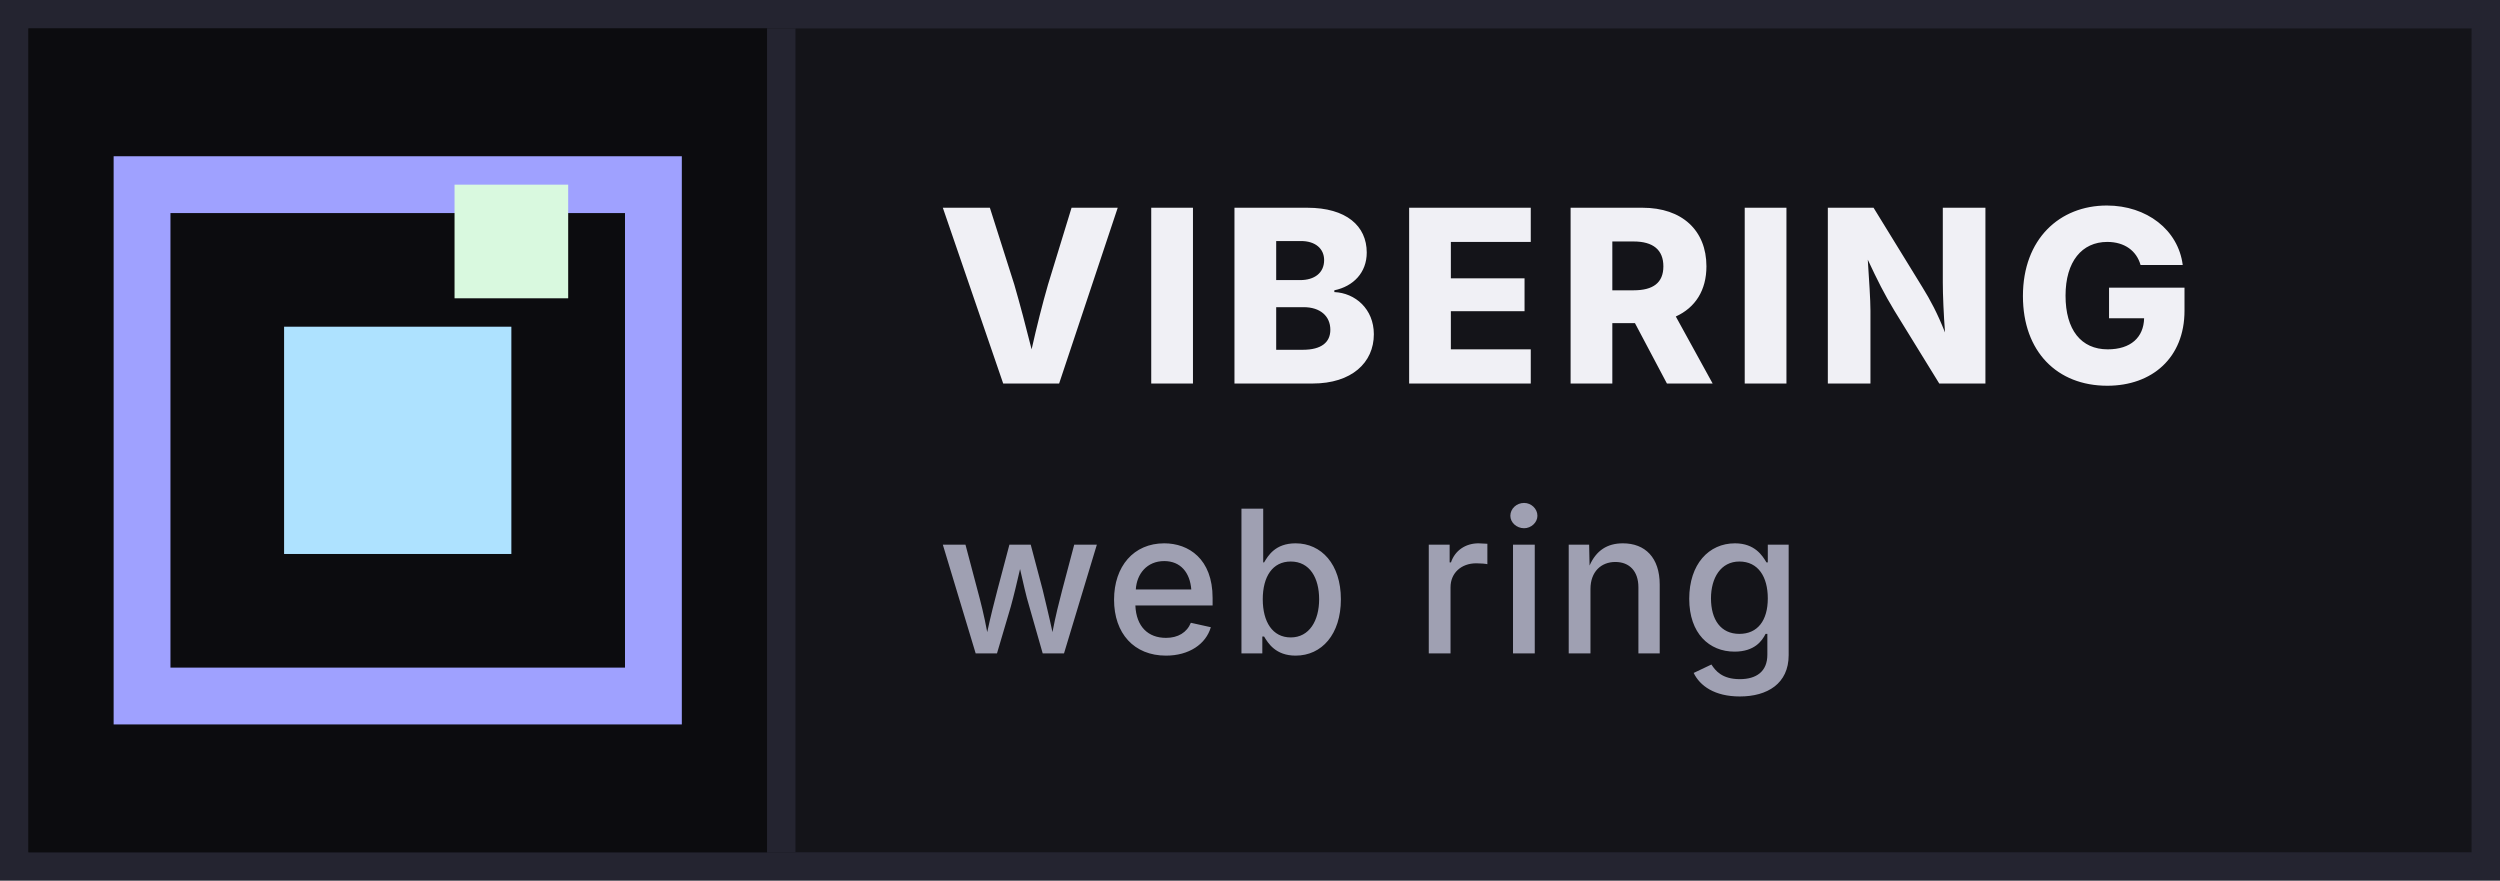
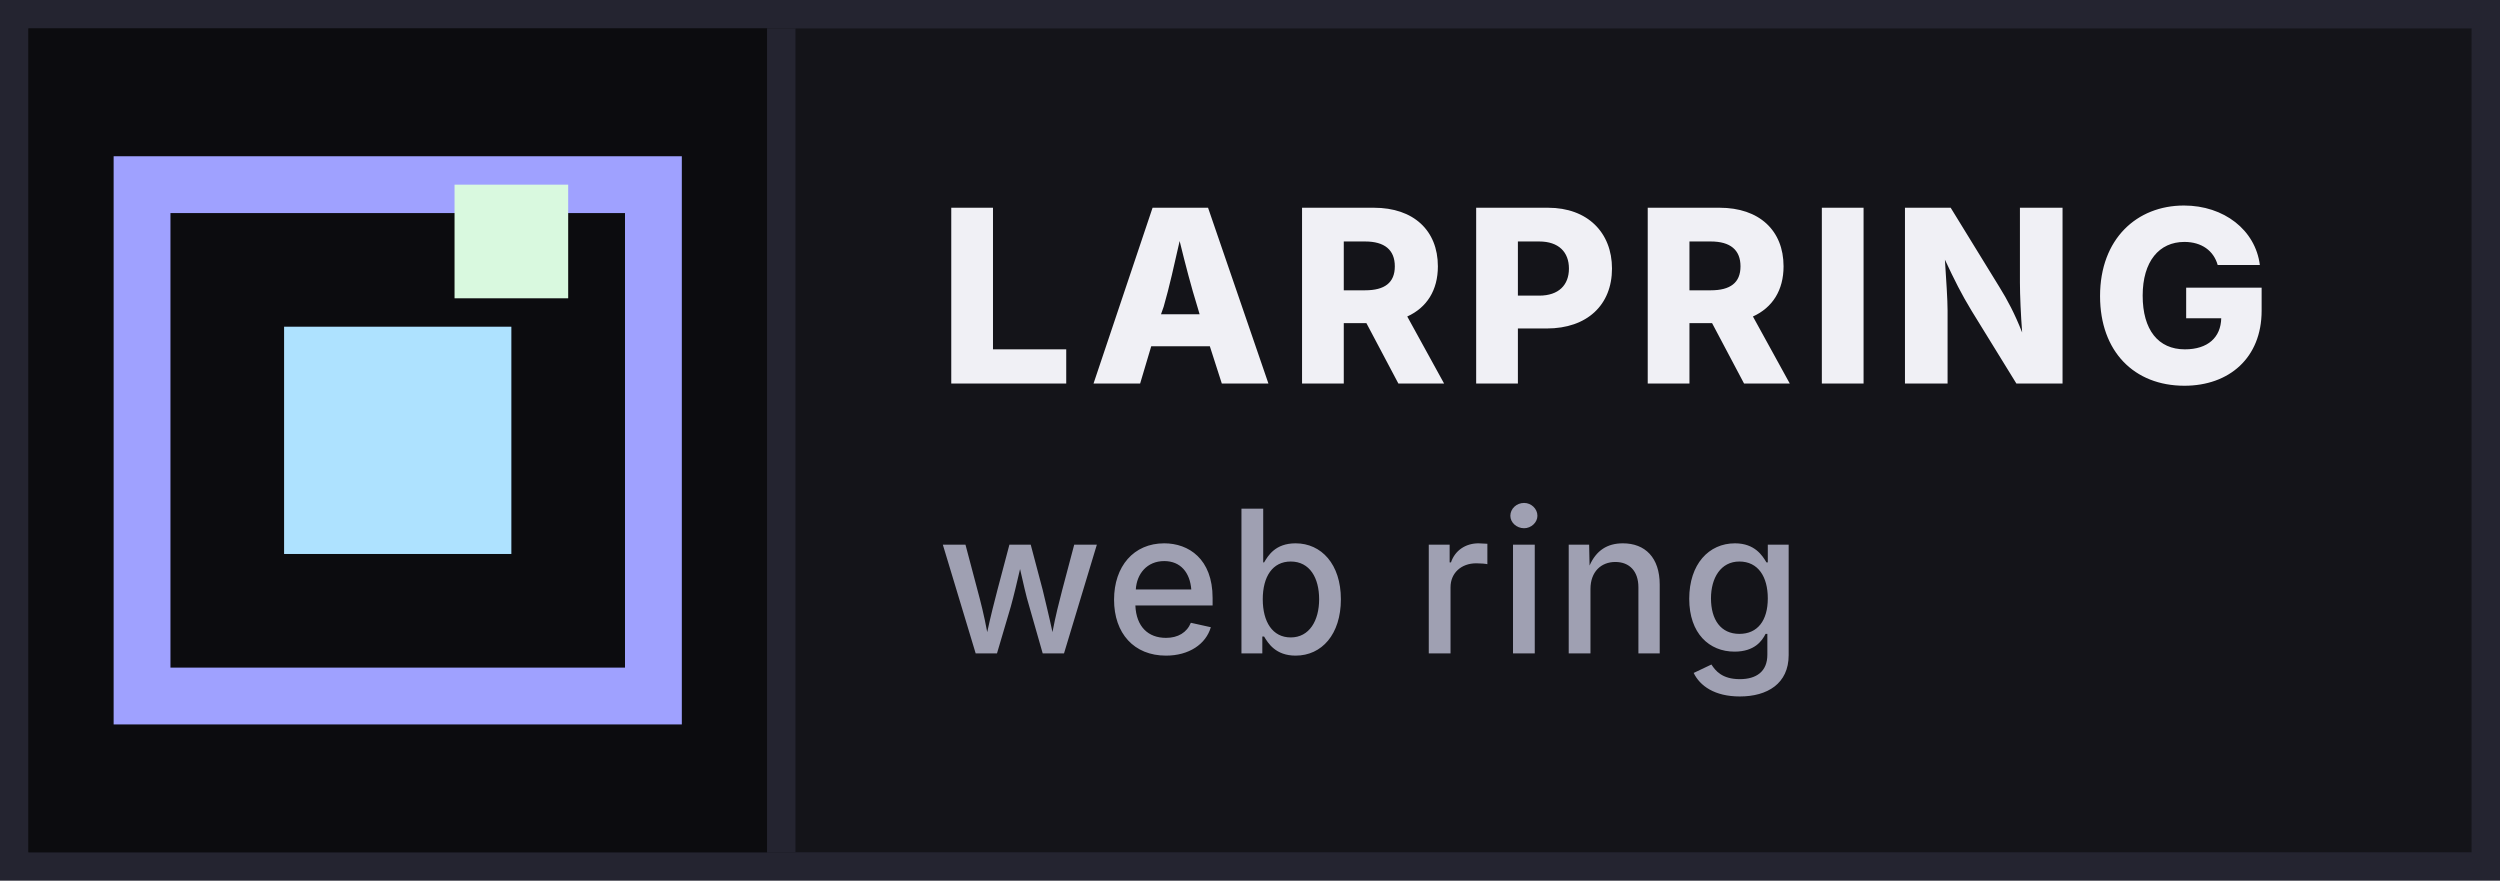
<svg xmlns="http://www.w3.org/2000/svg" width="88" height="31" viewBox="0 0 88 31">
  <rect width="88" height="31" fill="#242430" />
  <rect x="1" y="1" width="86" height="29" fill="#141419" />
  <rect x="1" y="1" width="26" height="29" fill="#0c0c0f" />
  <rect x="27" y="1" width="1" height="29" fill="#242430" />
  <rect x="5" y="6.5" width="18" height="18" fill="none" stroke="#9FA1FF" stroke-width="2" />
  <rect x="10" y="11.5" width="8" height="8" fill="#AEE2FF" />
  <rect x="16" y="6.5" width="4" height="4" fill="#D9F9DF" />
-   <text x="33" y="13.5" font-family="system-ui, -apple-system, sans-serif" font-size="8.5" font-weight="800" letter-spacing="0.5" fill="#f0f0f5">VIBERING</text>
+   <text x="33" y="13.5" font-family="system-ui, -apple-system, sans-serif" font-size="8.5" font-weight="800" letter-spacing="0.5" fill="#f0f0f5">LARPRING</text>
  <text x="33" y="23" font-family="system-ui, -apple-system, sans-serif" font-size="7" font-weight="500" letter-spacing="0.2" fill="#9fa0b2">web ring</text>
</svg>
